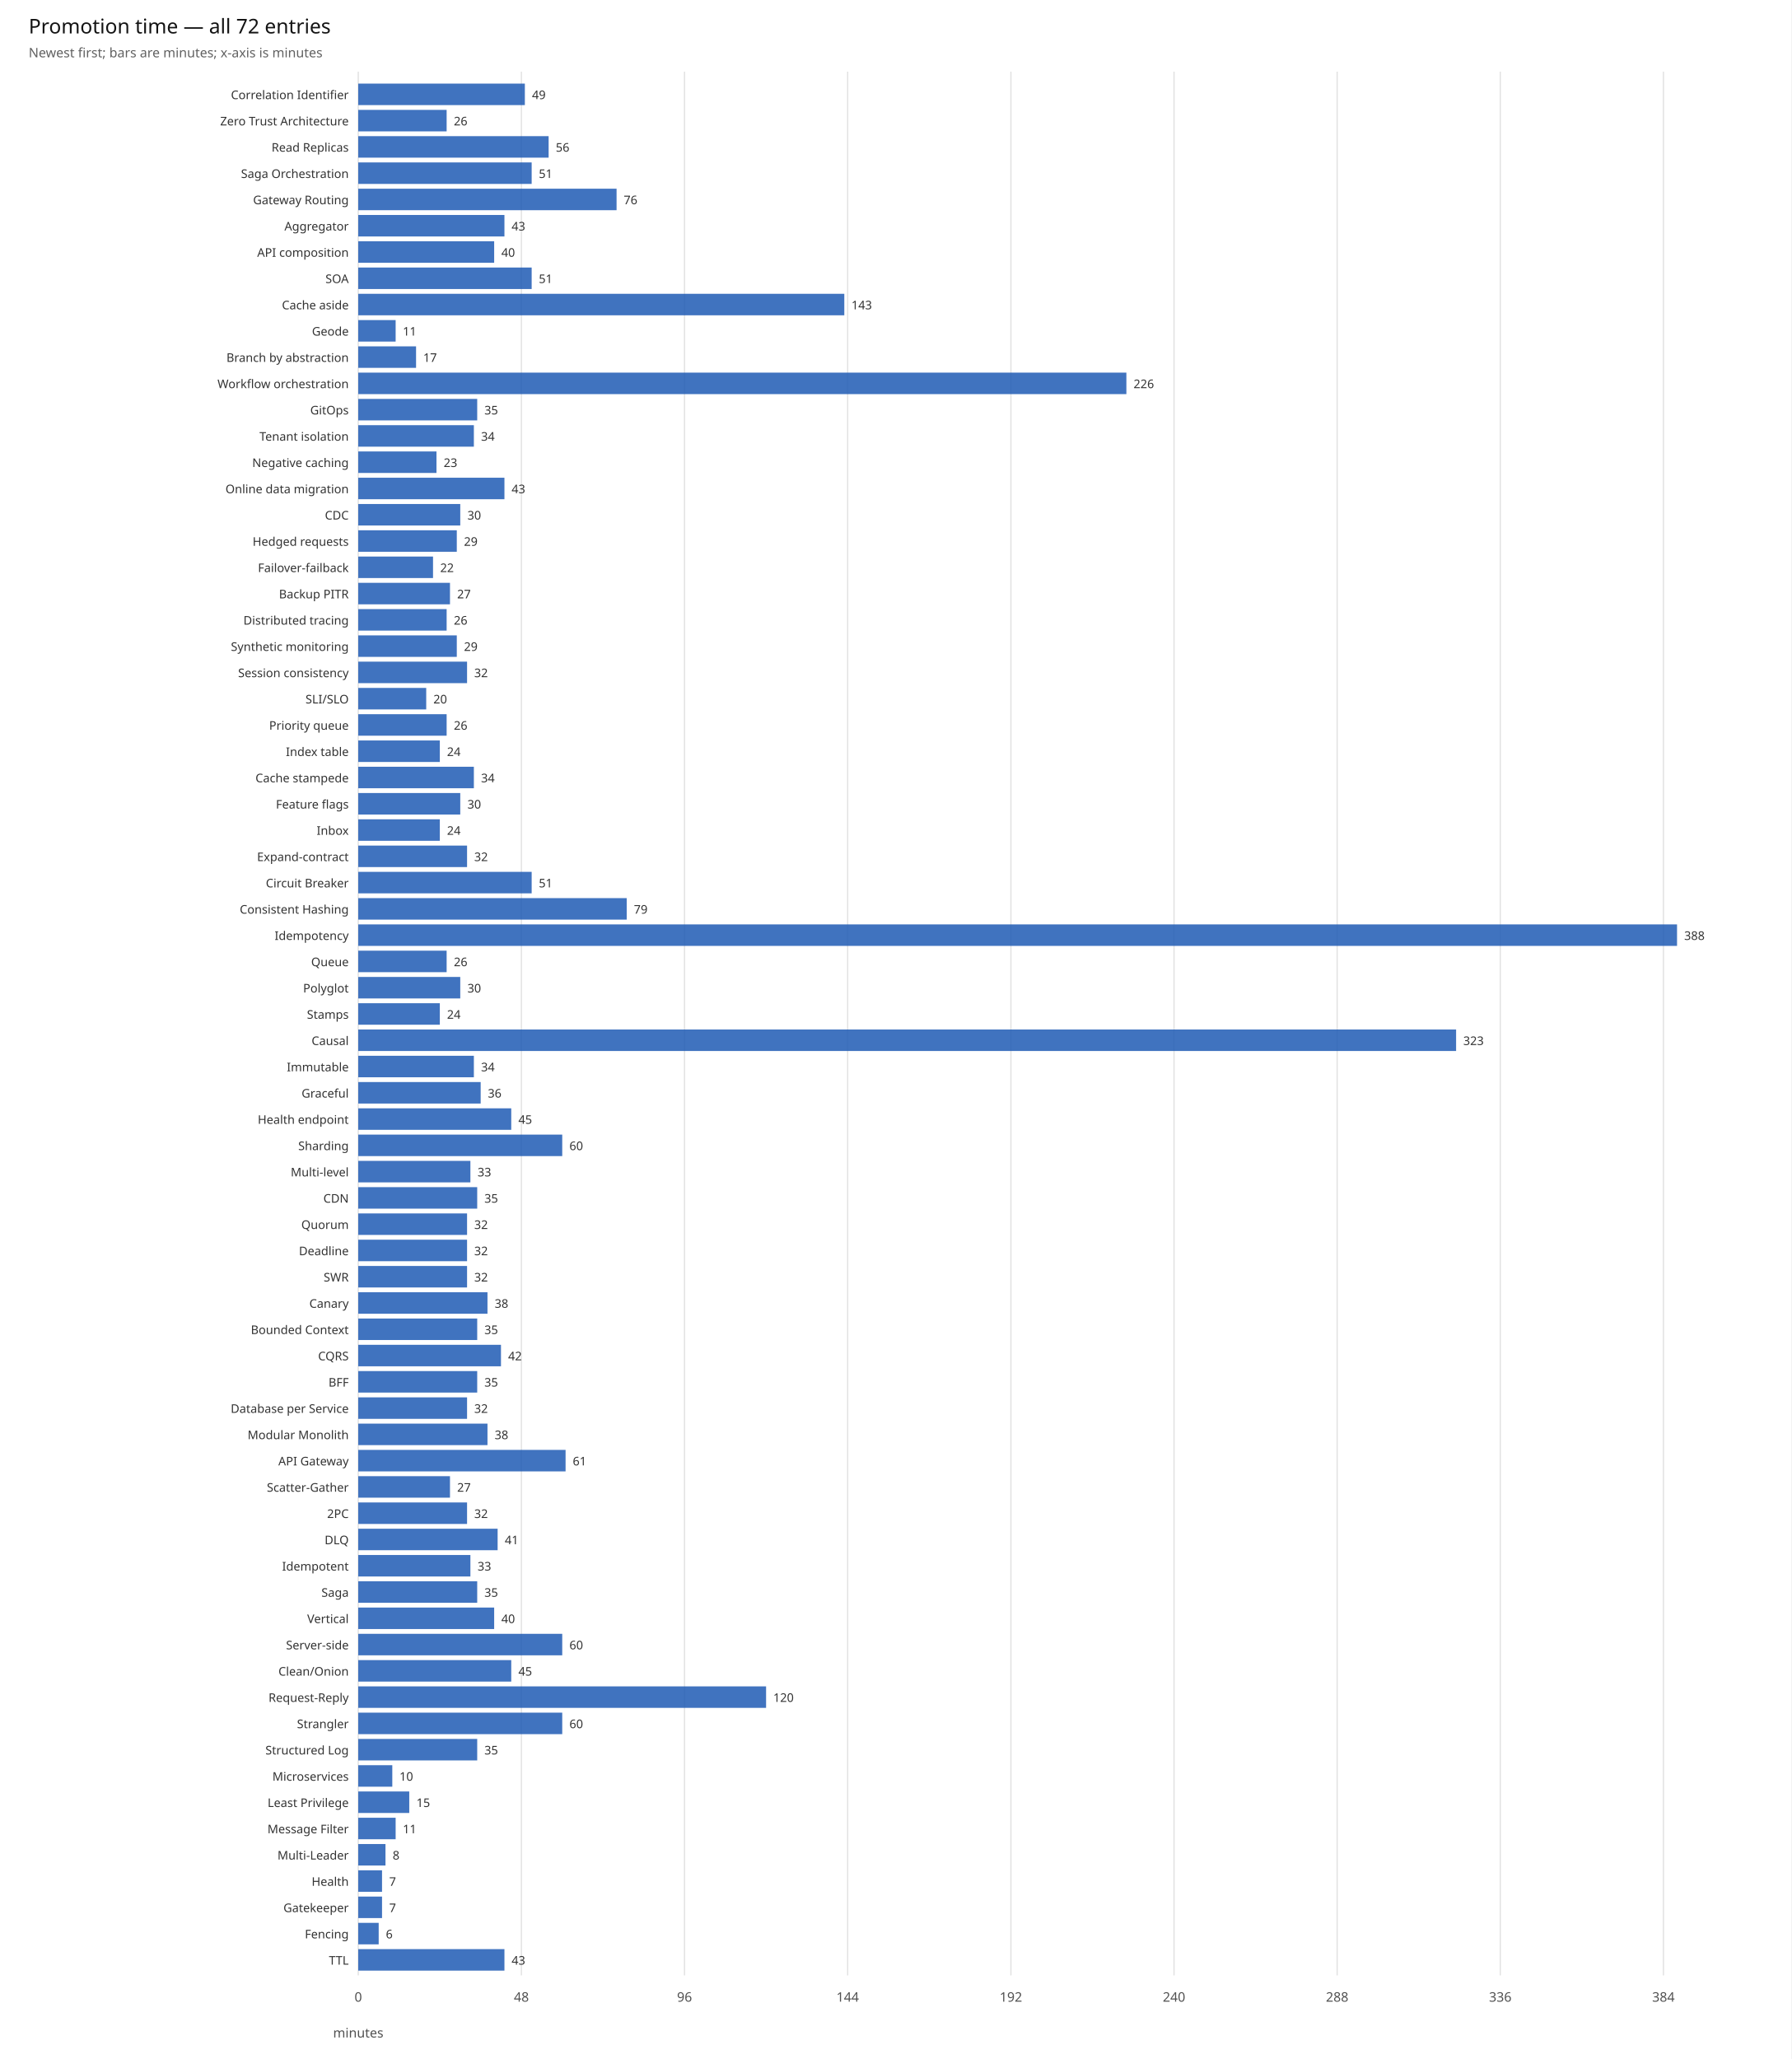
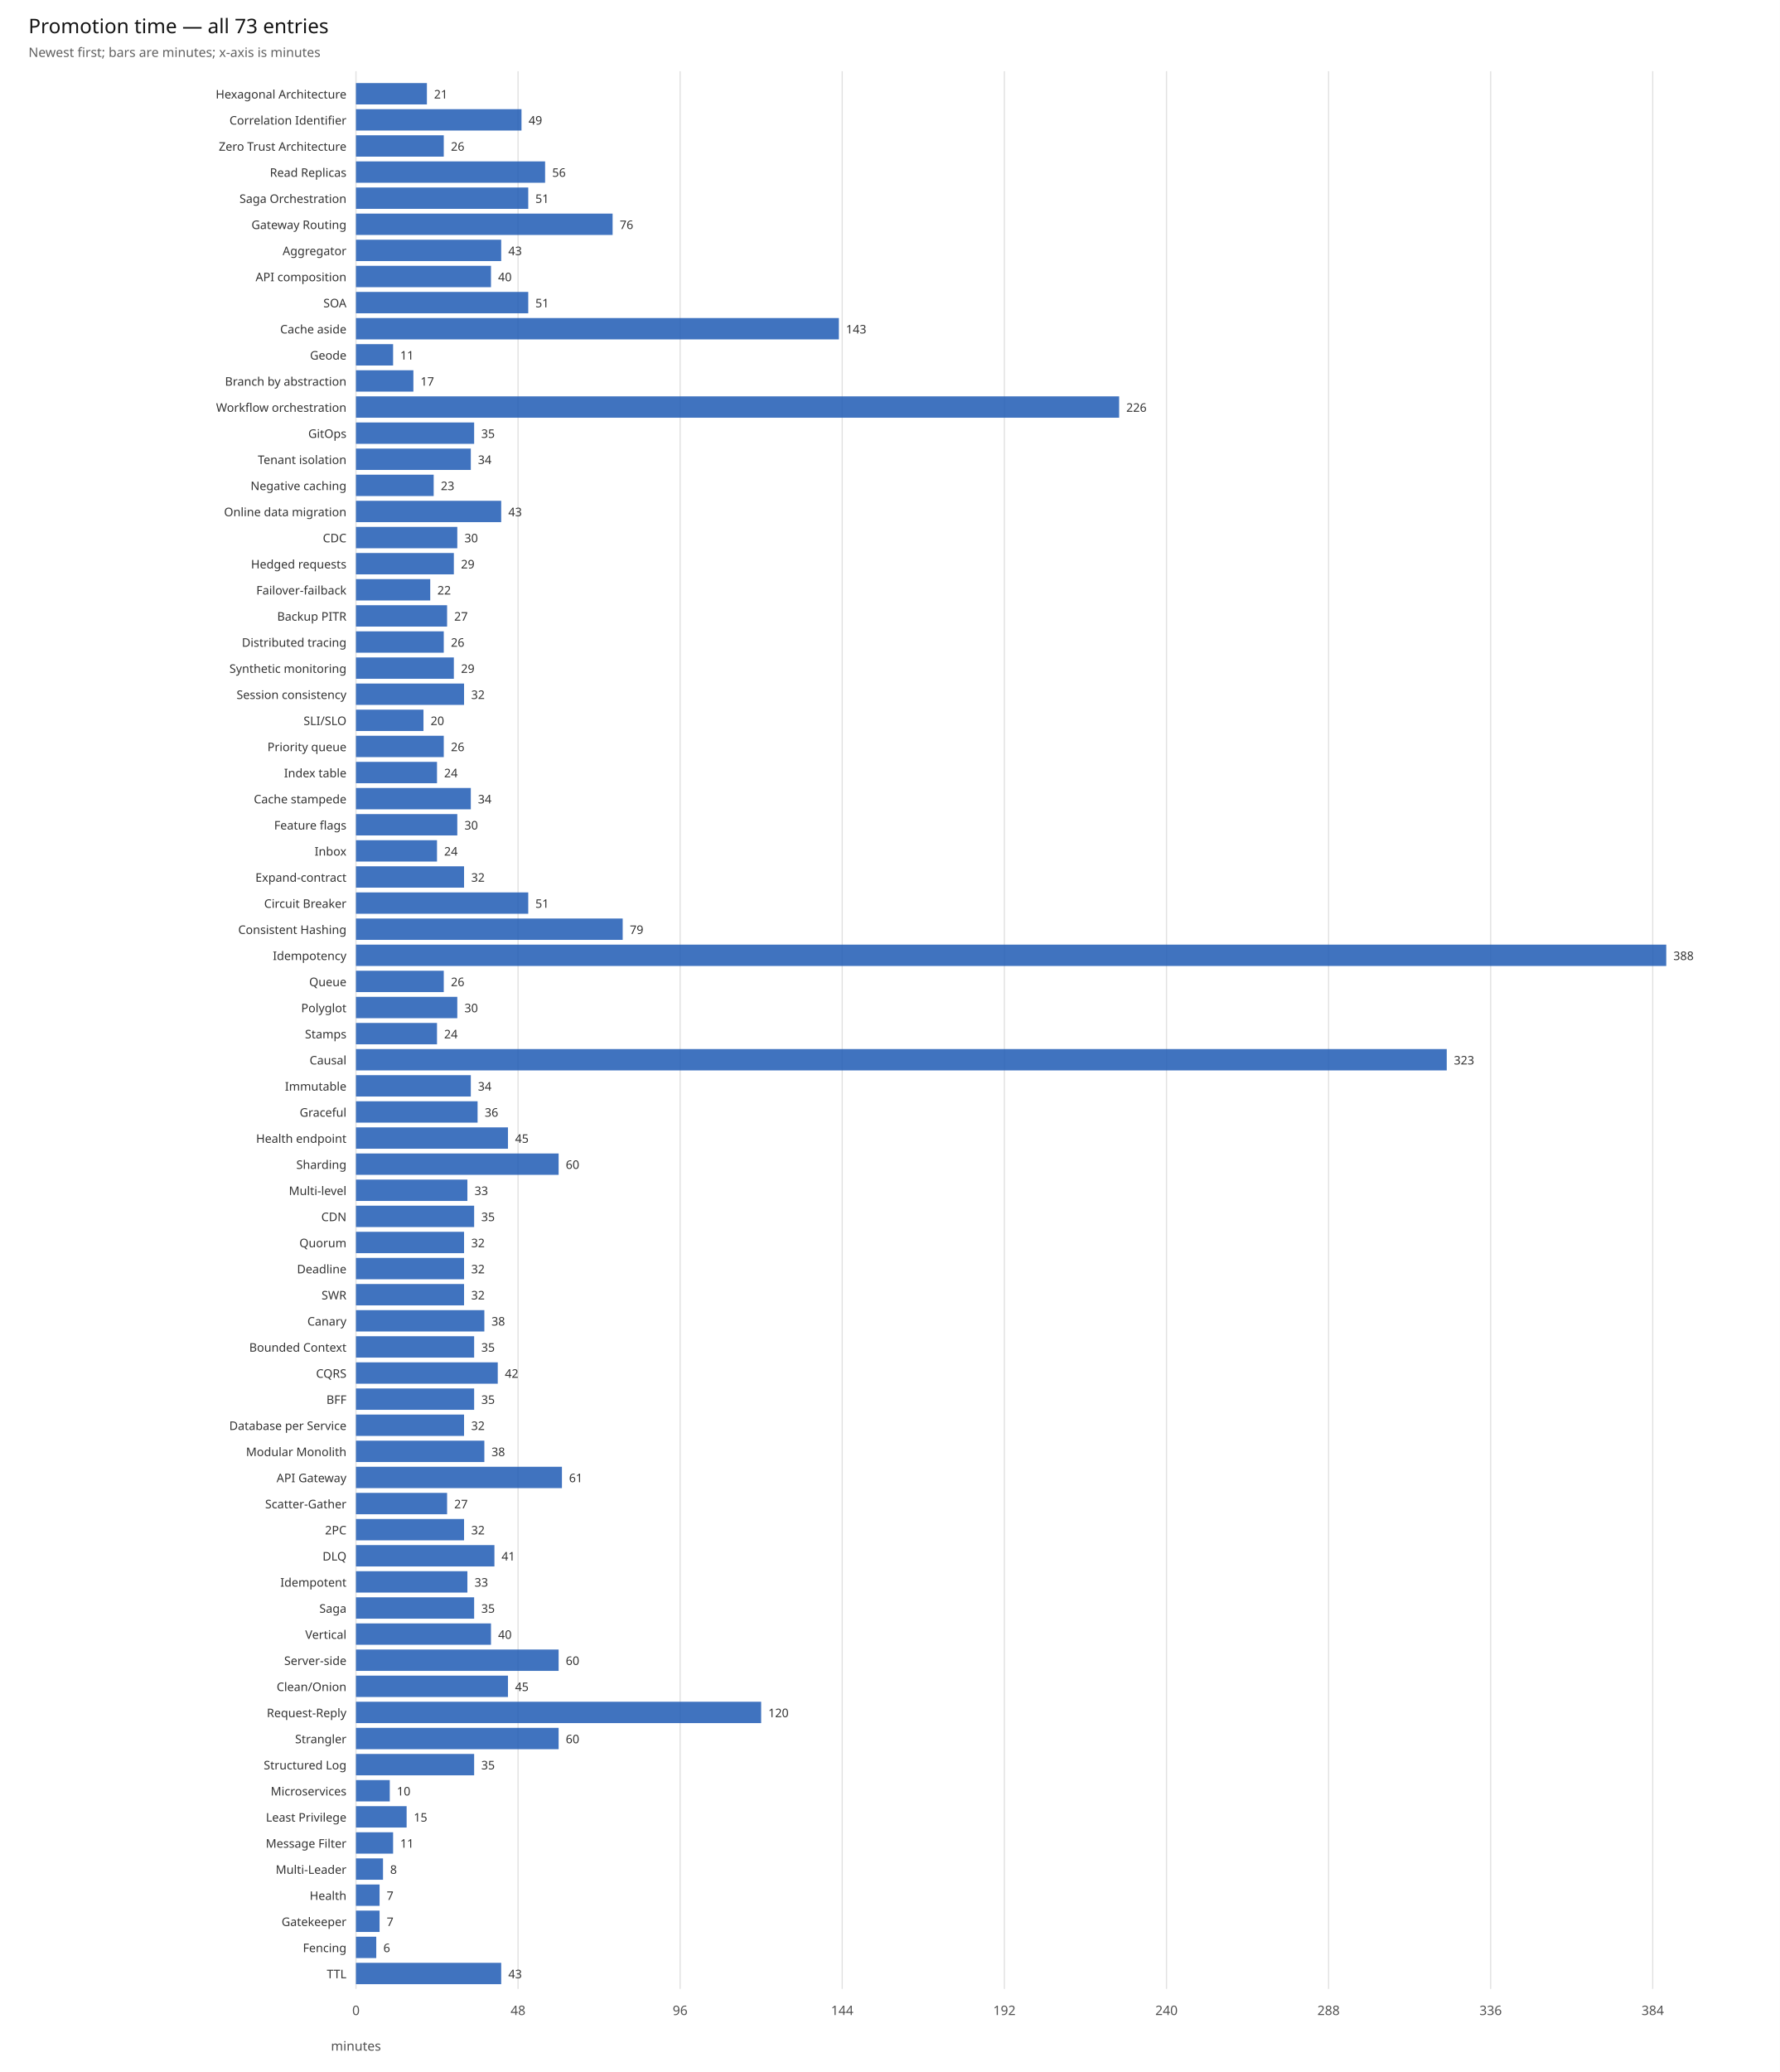
- <svg xmlns="http://www.w3.org/2000/svg" width="1500" height="1724" viewBox="0 0 1500 1724">
+ <svg xmlns="http://www.w3.org/2000/svg" width="1500" height="1746" viewBox="0 0 1500 1746">
  <rect width="100%" height="100%" fill="white" />
-   <text x="24" y="28" font-family="Verdana" font-size="17" fill="#141414">Promotion time — all 72 entries</text>
+   <text x="24" y="28" font-family="Verdana" font-size="17" fill="#141414">Promotion time — all 73 entries</text>
  <text x="24" y="48" font-family="Verdana" font-size="11" fill="#606060">Newest first; bars are minutes; x-axis is minutes</text>
-   <line x1="300.0" y1="60" x2="300.0" y2="1654" stroke="#e1e1e1" />
-   <text x="300.0" y="1676" text-anchor="middle" font-family="Verdana" font-size="11" fill="#505050">0</text>
-   <line x1="436.6" y1="60" x2="436.6" y2="1654" stroke="#e1e1e1" />
-   <text x="436.6" y="1676" text-anchor="middle" font-family="Verdana" font-size="11" fill="#505050">48</text>
-   <line x1="573.2" y1="60" x2="573.2" y2="1654" stroke="#e1e1e1" />
-   <text x="573.2" y="1676" text-anchor="middle" font-family="Verdana" font-size="11" fill="#505050">96</text>
-   <line x1="709.8" y1="60" x2="709.8" y2="1654" stroke="#e1e1e1" />
-   <text x="709.8" y="1676" text-anchor="middle" font-family="Verdana" font-size="11" fill="#505050">144</text>
-   <line x1="846.5" y1="60" x2="846.5" y2="1654" stroke="#e1e1e1" />
-   <text x="846.5" y="1676" text-anchor="middle" font-family="Verdana" font-size="11" fill="#505050">192</text>
-   <line x1="983.1" y1="60" x2="983.1" y2="1654" stroke="#e1e1e1" />
-   <text x="983.1" y="1676" text-anchor="middle" font-family="Verdana" font-size="11" fill="#505050">240</text>
-   <line x1="1119.7" y1="60" x2="1119.7" y2="1654" stroke="#e1e1e1" />
-   <text x="1119.7" y="1676" text-anchor="middle" font-family="Verdana" font-size="11" fill="#505050">288</text>
-   <line x1="1256.3" y1="60" x2="1256.3" y2="1654" stroke="#e1e1e1" />
-   <text x="1256.3" y="1676" text-anchor="middle" font-family="Verdana" font-size="11" fill="#505050">336</text>
-   <line x1="1392.9" y1="60" x2="1392.9" y2="1654" stroke="#e1e1e1" />
-   <text x="1392.9" y="1676" text-anchor="middle" font-family="Verdana" font-size="11" fill="#505050">384</text>
-   <rect x="300" y="70" width="139.5" height="18" fill="#1e5ab4" opacity="0.85" />
-   <text x="292" y="83" text-anchor="end" font-family="Verdana" font-size="10" fill="#323232">Correlation Identifier</text>
-   <text x="445.5" y="83" font-family="Verdana" font-size="10" fill="#323232">49</text>
-   <rect x="300" y="92" width="74.0" height="18" fill="#1e5ab4" opacity="0.85" />
-   <text x="292" y="105" text-anchor="end" font-family="Verdana" font-size="10" fill="#323232">Zero Trust Architecture</text>
-   <text x="380.0" y="105" font-family="Verdana" font-size="10" fill="#323232">26</text>
-   <rect x="300" y="114" width="159.4" height="18" fill="#1e5ab4" opacity="0.85" />
-   <text x="292" y="127" text-anchor="end" font-family="Verdana" font-size="10" fill="#323232">Read Replicas</text>
-   <text x="465.4" y="127" font-family="Verdana" font-size="10" fill="#323232">56</text>
-   <rect x="300" y="136" width="145.2" height="18" fill="#1e5ab4" opacity="0.85" />
-   <text x="292" y="149" text-anchor="end" font-family="Verdana" font-size="10" fill="#323232">Saga Orchestration</text>
-   <text x="451.2" y="149" font-family="Verdana" font-size="10" fill="#323232">51</text>
-   <rect x="300" y="158" width="216.3" height="18" fill="#1e5ab4" opacity="0.85" />
-   <text x="292" y="171" text-anchor="end" font-family="Verdana" font-size="10" fill="#323232">Gateway Routing</text>
-   <text x="522.3" y="171" font-family="Verdana" font-size="10" fill="#323232">76</text>
-   <rect x="300" y="180" width="122.4" height="18" fill="#1e5ab4" opacity="0.85" />
-   <text x="292" y="193" text-anchor="end" font-family="Verdana" font-size="10" fill="#323232">Aggregator</text>
-   <text x="428.4" y="193" font-family="Verdana" font-size="10" fill="#323232">43</text>
-   <rect x="300" y="202" width="113.8" height="18" fill="#1e5ab4" opacity="0.85" />
-   <text x="292" y="215" text-anchor="end" font-family="Verdana" font-size="10" fill="#323232">API composition</text>
-   <text x="419.8" y="215" font-family="Verdana" font-size="10" fill="#323232">40</text>
-   <rect x="300" y="224" width="145.2" height="18" fill="#1e5ab4" opacity="0.85" />
-   <text x="292" y="237" text-anchor="end" font-family="Verdana" font-size="10" fill="#323232">SOA</text>
-   <text x="451.2" y="237" font-family="Verdana" font-size="10" fill="#323232">51</text>
-   <rect x="300" y="246" width="407.0" height="18" fill="#1e5ab4" opacity="0.85" />
-   <text x="292" y="259" text-anchor="end" font-family="Verdana" font-size="10" fill="#323232">Cache aside</text>
-   <text x="713.0" y="259" font-family="Verdana" font-size="10" fill="#323232">143</text>
-   <rect x="300" y="268" width="31.3" height="18" fill="#1e5ab4" opacity="0.85" />
-   <text x="292" y="281" text-anchor="end" font-family="Verdana" font-size="10" fill="#323232">Geode</text>
-   <text x="337.3" y="281" font-family="Verdana" font-size="10" fill="#323232">11</text>
-   <rect x="300" y="290" width="48.4" height="18" fill="#1e5ab4" opacity="0.85" />
-   <text x="292" y="303" text-anchor="end" font-family="Verdana" font-size="10" fill="#323232">Branch by abstraction</text>
-   <text x="354.4" y="303" font-family="Verdana" font-size="10" fill="#323232">17</text>
-   <rect x="300" y="312" width="643.2" height="18" fill="#1e5ab4" opacity="0.85" />
-   <text x="292" y="325" text-anchor="end" font-family="Verdana" font-size="10" fill="#323232">Workflow orchestration</text>
-   <text x="949.2" y="325" font-family="Verdana" font-size="10" fill="#323232">226</text>
-   <rect x="300" y="334" width="99.6" height="18" fill="#1e5ab4" opacity="0.85" />
-   <text x="292" y="347" text-anchor="end" font-family="Verdana" font-size="10" fill="#323232">GitOps</text>
-   <text x="405.6" y="347" font-family="Verdana" font-size="10" fill="#323232">35</text>
-   <rect x="300" y="356" width="96.8" height="18" fill="#1e5ab4" opacity="0.85" />
-   <text x="292" y="369" text-anchor="end" font-family="Verdana" font-size="10" fill="#323232">Tenant isolation</text>
-   <text x="402.8" y="369" font-family="Verdana" font-size="10" fill="#323232">34</text>
-   <rect x="300" y="378" width="65.5" height="18" fill="#1e5ab4" opacity="0.85" />
-   <text x="292" y="391" text-anchor="end" font-family="Verdana" font-size="10" fill="#323232">Negative caching</text>
-   <text x="371.5" y="391" font-family="Verdana" font-size="10" fill="#323232">23</text>
-   <rect x="300" y="400" width="122.4" height="18" fill="#1e5ab4" opacity="0.85" />
-   <text x="292" y="413" text-anchor="end" font-family="Verdana" font-size="10" fill="#323232">Online data migration</text>
-   <text x="428.4" y="413" font-family="Verdana" font-size="10" fill="#323232">43</text>
-   <rect x="300" y="422" width="85.4" height="18" fill="#1e5ab4" opacity="0.85" />
-   <text x="292" y="435" text-anchor="end" font-family="Verdana" font-size="10" fill="#323232">CDC</text>
-   <text x="391.4" y="435" font-family="Verdana" font-size="10" fill="#323232">30</text>
-   <rect x="300" y="444" width="82.5" height="18" fill="#1e5ab4" opacity="0.85" />
-   <text x="292" y="457" text-anchor="end" font-family="Verdana" font-size="10" fill="#323232">Hedged requests</text>
-   <text x="388.5" y="457" font-family="Verdana" font-size="10" fill="#323232">29</text>
-   <rect x="300" y="466" width="62.6" height="18" fill="#1e5ab4" opacity="0.85" />
-   <text x="292" y="479" text-anchor="end" font-family="Verdana" font-size="10" fill="#323232">Failover-failback</text>
-   <text x="368.6" y="479" font-family="Verdana" font-size="10" fill="#323232">22</text>
-   <rect x="300" y="488" width="76.8" height="18" fill="#1e5ab4" opacity="0.85" />
-   <text x="292" y="501" text-anchor="end" font-family="Verdana" font-size="10" fill="#323232">Backup PITR</text>
-   <text x="382.8" y="501" font-family="Verdana" font-size="10" fill="#323232">27</text>
-   <rect x="300" y="510" width="74.0" height="18" fill="#1e5ab4" opacity="0.85" />
-   <text x="292" y="523" text-anchor="end" font-family="Verdana" font-size="10" fill="#323232">Distributed tracing</text>
-   <text x="380.0" y="523" font-family="Verdana" font-size="10" fill="#323232">26</text>
-   <rect x="300" y="532" width="82.5" height="18" fill="#1e5ab4" opacity="0.85" />
-   <text x="292" y="545" text-anchor="end" font-family="Verdana" font-size="10" fill="#323232">Synthetic monitoring</text>
-   <text x="388.5" y="545" font-family="Verdana" font-size="10" fill="#323232">29</text>
-   <rect x="300" y="554" width="91.1" height="18" fill="#1e5ab4" opacity="0.85" />
-   <text x="292" y="567" text-anchor="end" font-family="Verdana" font-size="10" fill="#323232">Session consistency</text>
-   <text x="397.1" y="567" font-family="Verdana" font-size="10" fill="#323232">32</text>
-   <rect x="300" y="576" width="56.9" height="18" fill="#1e5ab4" opacity="0.85" />
-   <text x="292" y="589" text-anchor="end" font-family="Verdana" font-size="10" fill="#323232">SLI/SLO</text>
-   <text x="362.9" y="589" font-family="Verdana" font-size="10" fill="#323232">20</text>
-   <rect x="300" y="598" width="74.0" height="18" fill="#1e5ab4" opacity="0.85" />
-   <text x="292" y="611" text-anchor="end" font-family="Verdana" font-size="10" fill="#323232">Priority queue</text>
-   <text x="380.0" y="611" font-family="Verdana" font-size="10" fill="#323232">26</text>
-   <rect x="300" y="620" width="68.3" height="18" fill="#1e5ab4" opacity="0.85" />
-   <text x="292" y="633" text-anchor="end" font-family="Verdana" font-size="10" fill="#323232">Index table</text>
-   <text x="374.3" y="633" font-family="Verdana" font-size="10" fill="#323232">24</text>
-   <rect x="300" y="642" width="96.8" height="18" fill="#1e5ab4" opacity="0.85" />
-   <text x="292" y="655" text-anchor="end" font-family="Verdana" font-size="10" fill="#323232">Cache stampede</text>
-   <text x="402.8" y="655" font-family="Verdana" font-size="10" fill="#323232">34</text>
-   <rect x="300" y="664" width="85.4" height="18" fill="#1e5ab4" opacity="0.85" />
-   <text x="292" y="677" text-anchor="end" font-family="Verdana" font-size="10" fill="#323232">Feature flags</text>
-   <text x="391.4" y="677" font-family="Verdana" font-size="10" fill="#323232">30</text>
-   <rect x="300" y="686" width="68.3" height="18" fill="#1e5ab4" opacity="0.85" />
-   <text x="292" y="699" text-anchor="end" font-family="Verdana" font-size="10" fill="#323232">Inbox</text>
-   <text x="374.3" y="699" font-family="Verdana" font-size="10" fill="#323232">24</text>
-   <rect x="300" y="708" width="91.1" height="18" fill="#1e5ab4" opacity="0.85" />
-   <text x="292" y="721" text-anchor="end" font-family="Verdana" font-size="10" fill="#323232">Expand-contract</text>
-   <text x="397.1" y="721" font-family="Verdana" font-size="10" fill="#323232">32</text>
-   <rect x="300" y="730" width="145.2" height="18" fill="#1e5ab4" opacity="0.85" />
-   <text x="292" y="743" text-anchor="end" font-family="Verdana" font-size="10" fill="#323232">Circuit Breaker</text>
-   <text x="451.2" y="743" font-family="Verdana" font-size="10" fill="#323232">51</text>
-   <rect x="300" y="752" width="224.8" height="18" fill="#1e5ab4" opacity="0.85" />
-   <text x="292" y="765" text-anchor="end" font-family="Verdana" font-size="10" fill="#323232">Consistent Hashing</text>
-   <text x="530.8" y="765" font-family="Verdana" font-size="10" fill="#323232">79</text>
-   <rect x="300" y="774" width="1104.3" height="18" fill="#1e5ab4" opacity="0.85" />
-   <text x="292" y="787" text-anchor="end" font-family="Verdana" font-size="10" fill="#323232">Idempotency</text>
-   <text x="1410.3" y="787" font-family="Verdana" font-size="10" fill="#323232">388</text>
-   <rect x="300" y="796" width="74.0" height="18" fill="#1e5ab4" opacity="0.85" />
-   <text x="292" y="809" text-anchor="end" font-family="Verdana" font-size="10" fill="#323232">Queue</text>
-   <text x="380.0" y="809" font-family="Verdana" font-size="10" fill="#323232">26</text>
-   <rect x="300" y="818" width="85.4" height="18" fill="#1e5ab4" opacity="0.85" />
-   <text x="292" y="831" text-anchor="end" font-family="Verdana" font-size="10" fill="#323232">Polyglot</text>
-   <text x="391.4" y="831" font-family="Verdana" font-size="10" fill="#323232">30</text>
-   <rect x="300" y="840" width="68.3" height="18" fill="#1e5ab4" opacity="0.85" />
-   <text x="292" y="853" text-anchor="end" font-family="Verdana" font-size="10" fill="#323232">Stamps</text>
-   <text x="374.3" y="853" font-family="Verdana" font-size="10" fill="#323232">24</text>
-   <rect x="300" y="862" width="919.3" height="18" fill="#1e5ab4" opacity="0.85" />
-   <text x="292" y="875" text-anchor="end" font-family="Verdana" font-size="10" fill="#323232">Causal</text>
-   <text x="1225.3" y="875" font-family="Verdana" font-size="10" fill="#323232">323</text>
-   <rect x="300" y="884" width="96.8" height="18" fill="#1e5ab4" opacity="0.85" />
-   <text x="292" y="897" text-anchor="end" font-family="Verdana" font-size="10" fill="#323232">Immutable</text>
-   <text x="402.8" y="897" font-family="Verdana" font-size="10" fill="#323232">34</text>
-   <rect x="300" y="906" width="102.5" height="18" fill="#1e5ab4" opacity="0.85" />
-   <text x="292" y="919" text-anchor="end" font-family="Verdana" font-size="10" fill="#323232">Graceful</text>
-   <text x="408.5" y="919" font-family="Verdana" font-size="10" fill="#323232">36</text>
-   <rect x="300" y="928" width="128.1" height="18" fill="#1e5ab4" opacity="0.85" />
-   <text x="292" y="941" text-anchor="end" font-family="Verdana" font-size="10" fill="#323232">Health endpoint</text>
-   <text x="434.1" y="941" font-family="Verdana" font-size="10" fill="#323232">45</text>
-   <rect x="300" y="950" width="170.8" height="18" fill="#1e5ab4" opacity="0.85" />
-   <text x="292" y="963" text-anchor="end" font-family="Verdana" font-size="10" fill="#323232">Sharding</text>
-   <text x="476.8" y="963" font-family="Verdana" font-size="10" fill="#323232">60</text>
-   <rect x="300" y="972" width="93.9" height="18" fill="#1e5ab4" opacity="0.85" />
-   <text x="292" y="985" text-anchor="end" font-family="Verdana" font-size="10" fill="#323232">Multi-level</text>
-   <text x="399.9" y="985" font-family="Verdana" font-size="10" fill="#323232">33</text>
-   <rect x="300" y="994" width="99.6" height="18" fill="#1e5ab4" opacity="0.85" />
-   <text x="292" y="1007" text-anchor="end" font-family="Verdana" font-size="10" fill="#323232">CDN</text>
-   <text x="405.6" y="1007" font-family="Verdana" font-size="10" fill="#323232">35</text>
-   <rect x="300" y="1016" width="91.1" height="18" fill="#1e5ab4" opacity="0.85" />
-   <text x="292" y="1029" text-anchor="end" font-family="Verdana" font-size="10" fill="#323232">Quorum</text>
-   <text x="397.1" y="1029" font-family="Verdana" font-size="10" fill="#323232">32</text>
+   <line x1="300.0" y1="60" x2="300.0" y2="1676" stroke="#e1e1e1" />
+   <text x="300.0" y="1698" text-anchor="middle" font-family="Verdana" font-size="11" fill="#505050">0</text>
+   <line x1="436.6" y1="60" x2="436.6" y2="1676" stroke="#e1e1e1" />
+   <text x="436.6" y="1698" text-anchor="middle" font-family="Verdana" font-size="11" fill="#505050">48</text>
+   <line x1="573.2" y1="60" x2="573.2" y2="1676" stroke="#e1e1e1" />
+   <text x="573.2" y="1698" text-anchor="middle" font-family="Verdana" font-size="11" fill="#505050">96</text>
+   <line x1="709.8" y1="60" x2="709.8" y2="1676" stroke="#e1e1e1" />
+   <text x="709.8" y="1698" text-anchor="middle" font-family="Verdana" font-size="11" fill="#505050">144</text>
+   <line x1="846.5" y1="60" x2="846.5" y2="1676" stroke="#e1e1e1" />
+   <text x="846.5" y="1698" text-anchor="middle" font-family="Verdana" font-size="11" fill="#505050">192</text>
+   <line x1="983.1" y1="60" x2="983.1" y2="1676" stroke="#e1e1e1" />
+   <text x="983.1" y="1698" text-anchor="middle" font-family="Verdana" font-size="11" fill="#505050">240</text>
+   <line x1="1119.7" y1="60" x2="1119.7" y2="1676" stroke="#e1e1e1" />
+   <text x="1119.7" y="1698" text-anchor="middle" font-family="Verdana" font-size="11" fill="#505050">288</text>
+   <line x1="1256.3" y1="60" x2="1256.3" y2="1676" stroke="#e1e1e1" />
+   <text x="1256.3" y="1698" text-anchor="middle" font-family="Verdana" font-size="11" fill="#505050">336</text>
+   <line x1="1392.9" y1="60" x2="1392.9" y2="1676" stroke="#e1e1e1" />
+   <text x="1392.9" y="1698" text-anchor="middle" font-family="Verdana" font-size="11" fill="#505050">384</text>
+   <rect x="300" y="70" width="59.8" height="18" fill="#1e5ab4" opacity="0.85" />
+   <text x="292" y="83" text-anchor="end" font-family="Verdana" font-size="10" fill="#323232">Hexagonal Architecture</text>
+   <text x="365.8" y="83" font-family="Verdana" font-size="10" fill="#323232">21</text>
+   <rect x="300" y="92" width="139.5" height="18" fill="#1e5ab4" opacity="0.85" />
+   <text x="292" y="105" text-anchor="end" font-family="Verdana" font-size="10" fill="#323232">Correlation Identifier</text>
+   <text x="445.5" y="105" font-family="Verdana" font-size="10" fill="#323232">49</text>
+   <rect x="300" y="114" width="74.0" height="18" fill="#1e5ab4" opacity="0.85" />
+   <text x="292" y="127" text-anchor="end" font-family="Verdana" font-size="10" fill="#323232">Zero Trust Architecture</text>
+   <text x="380.0" y="127" font-family="Verdana" font-size="10" fill="#323232">26</text>
+   <rect x="300" y="136" width="159.4" height="18" fill="#1e5ab4" opacity="0.85" />
+   <text x="292" y="149" text-anchor="end" font-family="Verdana" font-size="10" fill="#323232">Read Replicas</text>
+   <text x="465.4" y="149" font-family="Verdana" font-size="10" fill="#323232">56</text>
+   <rect x="300" y="158" width="145.2" height="18" fill="#1e5ab4" opacity="0.85" />
+   <text x="292" y="171" text-anchor="end" font-family="Verdana" font-size="10" fill="#323232">Saga Orchestration</text>
+   <text x="451.2" y="171" font-family="Verdana" font-size="10" fill="#323232">51</text>
+   <rect x="300" y="180" width="216.3" height="18" fill="#1e5ab4" opacity="0.85" />
+   <text x="292" y="193" text-anchor="end" font-family="Verdana" font-size="10" fill="#323232">Gateway Routing</text>
+   <text x="522.3" y="193" font-family="Verdana" font-size="10" fill="#323232">76</text>
+   <rect x="300" y="202" width="122.4" height="18" fill="#1e5ab4" opacity="0.85" />
+   <text x="292" y="215" text-anchor="end" font-family="Verdana" font-size="10" fill="#323232">Aggregator</text>
+   <text x="428.4" y="215" font-family="Verdana" font-size="10" fill="#323232">43</text>
+   <rect x="300" y="224" width="113.8" height="18" fill="#1e5ab4" opacity="0.85" />
+   <text x="292" y="237" text-anchor="end" font-family="Verdana" font-size="10" fill="#323232">API composition</text>
+   <text x="419.8" y="237" font-family="Verdana" font-size="10" fill="#323232">40</text>
+   <rect x="300" y="246" width="145.2" height="18" fill="#1e5ab4" opacity="0.85" />
+   <text x="292" y="259" text-anchor="end" font-family="Verdana" font-size="10" fill="#323232">SOA</text>
+   <text x="451.2" y="259" font-family="Verdana" font-size="10" fill="#323232">51</text>
+   <rect x="300" y="268" width="407.0" height="18" fill="#1e5ab4" opacity="0.85" />
+   <text x="292" y="281" text-anchor="end" font-family="Verdana" font-size="10" fill="#323232">Cache aside</text>
+   <text x="713.0" y="281" font-family="Verdana" font-size="10" fill="#323232">143</text>
+   <rect x="300" y="290" width="31.3" height="18" fill="#1e5ab4" opacity="0.85" />
+   <text x="292" y="303" text-anchor="end" font-family="Verdana" font-size="10" fill="#323232">Geode</text>
+   <text x="337.3" y="303" font-family="Verdana" font-size="10" fill="#323232">11</text>
+   <rect x="300" y="312" width="48.4" height="18" fill="#1e5ab4" opacity="0.85" />
+   <text x="292" y="325" text-anchor="end" font-family="Verdana" font-size="10" fill="#323232">Branch by abstraction</text>
+   <text x="354.4" y="325" font-family="Verdana" font-size="10" fill="#323232">17</text>
+   <rect x="300" y="334" width="643.2" height="18" fill="#1e5ab4" opacity="0.85" />
+   <text x="292" y="347" text-anchor="end" font-family="Verdana" font-size="10" fill="#323232">Workflow orchestration</text>
+   <text x="949.2" y="347" font-family="Verdana" font-size="10" fill="#323232">226</text>
+   <rect x="300" y="356" width="99.6" height="18" fill="#1e5ab4" opacity="0.85" />
+   <text x="292" y="369" text-anchor="end" font-family="Verdana" font-size="10" fill="#323232">GitOps</text>
+   <text x="405.6" y="369" font-family="Verdana" font-size="10" fill="#323232">35</text>
+   <rect x="300" y="378" width="96.8" height="18" fill="#1e5ab4" opacity="0.85" />
+   <text x="292" y="391" text-anchor="end" font-family="Verdana" font-size="10" fill="#323232">Tenant isolation</text>
+   <text x="402.8" y="391" font-family="Verdana" font-size="10" fill="#323232">34</text>
+   <rect x="300" y="400" width="65.5" height="18" fill="#1e5ab4" opacity="0.85" />
+   <text x="292" y="413" text-anchor="end" font-family="Verdana" font-size="10" fill="#323232">Negative caching</text>
+   <text x="371.5" y="413" font-family="Verdana" font-size="10" fill="#323232">23</text>
+   <rect x="300" y="422" width="122.4" height="18" fill="#1e5ab4" opacity="0.85" />
+   <text x="292" y="435" text-anchor="end" font-family="Verdana" font-size="10" fill="#323232">Online data migration</text>
+   <text x="428.4" y="435" font-family="Verdana" font-size="10" fill="#323232">43</text>
+   <rect x="300" y="444" width="85.4" height="18" fill="#1e5ab4" opacity="0.85" />
+   <text x="292" y="457" text-anchor="end" font-family="Verdana" font-size="10" fill="#323232">CDC</text>
+   <text x="391.4" y="457" font-family="Verdana" font-size="10" fill="#323232">30</text>
+   <rect x="300" y="466" width="82.5" height="18" fill="#1e5ab4" opacity="0.85" />
+   <text x="292" y="479" text-anchor="end" font-family="Verdana" font-size="10" fill="#323232">Hedged requests</text>
+   <text x="388.5" y="479" font-family="Verdana" font-size="10" fill="#323232">29</text>
+   <rect x="300" y="488" width="62.6" height="18" fill="#1e5ab4" opacity="0.85" />
+   <text x="292" y="501" text-anchor="end" font-family="Verdana" font-size="10" fill="#323232">Failover-failback</text>
+   <text x="368.6" y="501" font-family="Verdana" font-size="10" fill="#323232">22</text>
+   <rect x="300" y="510" width="76.8" height="18" fill="#1e5ab4" opacity="0.85" />
+   <text x="292" y="523" text-anchor="end" font-family="Verdana" font-size="10" fill="#323232">Backup PITR</text>
+   <text x="382.8" y="523" font-family="Verdana" font-size="10" fill="#323232">27</text>
+   <rect x="300" y="532" width="74.0" height="18" fill="#1e5ab4" opacity="0.85" />
+   <text x="292" y="545" text-anchor="end" font-family="Verdana" font-size="10" fill="#323232">Distributed tracing</text>
+   <text x="380.0" y="545" font-family="Verdana" font-size="10" fill="#323232">26</text>
+   <rect x="300" y="554" width="82.5" height="18" fill="#1e5ab4" opacity="0.85" />
+   <text x="292" y="567" text-anchor="end" font-family="Verdana" font-size="10" fill="#323232">Synthetic monitoring</text>
+   <text x="388.5" y="567" font-family="Verdana" font-size="10" fill="#323232">29</text>
+   <rect x="300" y="576" width="91.1" height="18" fill="#1e5ab4" opacity="0.85" />
+   <text x="292" y="589" text-anchor="end" font-family="Verdana" font-size="10" fill="#323232">Session consistency</text>
+   <text x="397.1" y="589" font-family="Verdana" font-size="10" fill="#323232">32</text>
+   <rect x="300" y="598" width="56.9" height="18" fill="#1e5ab4" opacity="0.85" />
+   <text x="292" y="611" text-anchor="end" font-family="Verdana" font-size="10" fill="#323232">SLI/SLO</text>
+   <text x="362.9" y="611" font-family="Verdana" font-size="10" fill="#323232">20</text>
+   <rect x="300" y="620" width="74.0" height="18" fill="#1e5ab4" opacity="0.85" />
+   <text x="292" y="633" text-anchor="end" font-family="Verdana" font-size="10" fill="#323232">Priority queue</text>
+   <text x="380.0" y="633" font-family="Verdana" font-size="10" fill="#323232">26</text>
+   <rect x="300" y="642" width="68.3" height="18" fill="#1e5ab4" opacity="0.85" />
+   <text x="292" y="655" text-anchor="end" font-family="Verdana" font-size="10" fill="#323232">Index table</text>
+   <text x="374.3" y="655" font-family="Verdana" font-size="10" fill="#323232">24</text>
+   <rect x="300" y="664" width="96.8" height="18" fill="#1e5ab4" opacity="0.85" />
+   <text x="292" y="677" text-anchor="end" font-family="Verdana" font-size="10" fill="#323232">Cache stampede</text>
+   <text x="402.8" y="677" font-family="Verdana" font-size="10" fill="#323232">34</text>
+   <rect x="300" y="686" width="85.4" height="18" fill="#1e5ab4" opacity="0.85" />
+   <text x="292" y="699" text-anchor="end" font-family="Verdana" font-size="10" fill="#323232">Feature flags</text>
+   <text x="391.4" y="699" font-family="Verdana" font-size="10" fill="#323232">30</text>
+   <rect x="300" y="708" width="68.3" height="18" fill="#1e5ab4" opacity="0.85" />
+   <text x="292" y="721" text-anchor="end" font-family="Verdana" font-size="10" fill="#323232">Inbox</text>
+   <text x="374.3" y="721" font-family="Verdana" font-size="10" fill="#323232">24</text>
+   <rect x="300" y="730" width="91.1" height="18" fill="#1e5ab4" opacity="0.85" />
+   <text x="292" y="743" text-anchor="end" font-family="Verdana" font-size="10" fill="#323232">Expand-contract</text>
+   <text x="397.1" y="743" font-family="Verdana" font-size="10" fill="#323232">32</text>
+   <rect x="300" y="752" width="145.2" height="18" fill="#1e5ab4" opacity="0.85" />
+   <text x="292" y="765" text-anchor="end" font-family="Verdana" font-size="10" fill="#323232">Circuit Breaker</text>
+   <text x="451.2" y="765" font-family="Verdana" font-size="10" fill="#323232">51</text>
+   <rect x="300" y="774" width="224.8" height="18" fill="#1e5ab4" opacity="0.85" />
+   <text x="292" y="787" text-anchor="end" font-family="Verdana" font-size="10" fill="#323232">Consistent Hashing</text>
+   <text x="530.8" y="787" font-family="Verdana" font-size="10" fill="#323232">79</text>
+   <rect x="300" y="796" width="1104.3" height="18" fill="#1e5ab4" opacity="0.85" />
+   <text x="292" y="809" text-anchor="end" font-family="Verdana" font-size="10" fill="#323232">Idempotency</text>
+   <text x="1410.3" y="809" font-family="Verdana" font-size="10" fill="#323232">388</text>
+   <rect x="300" y="818" width="74.0" height="18" fill="#1e5ab4" opacity="0.85" />
+   <text x="292" y="831" text-anchor="end" font-family="Verdana" font-size="10" fill="#323232">Queue</text>
+   <text x="380.0" y="831" font-family="Verdana" font-size="10" fill="#323232">26</text>
+   <rect x="300" y="840" width="85.4" height="18" fill="#1e5ab4" opacity="0.85" />
+   <text x="292" y="853" text-anchor="end" font-family="Verdana" font-size="10" fill="#323232">Polyglot</text>
+   <text x="391.4" y="853" font-family="Verdana" font-size="10" fill="#323232">30</text>
+   <rect x="300" y="862" width="68.3" height="18" fill="#1e5ab4" opacity="0.85" />
+   <text x="292" y="875" text-anchor="end" font-family="Verdana" font-size="10" fill="#323232">Stamps</text>
+   <text x="374.3" y="875" font-family="Verdana" font-size="10" fill="#323232">24</text>
+   <rect x="300" y="884" width="919.3" height="18" fill="#1e5ab4" opacity="0.85" />
+   <text x="292" y="897" text-anchor="end" font-family="Verdana" font-size="10" fill="#323232">Causal</text>
+   <text x="1225.3" y="897" font-family="Verdana" font-size="10" fill="#323232">323</text>
+   <rect x="300" y="906" width="96.8" height="18" fill="#1e5ab4" opacity="0.85" />
+   <text x="292" y="919" text-anchor="end" font-family="Verdana" font-size="10" fill="#323232">Immutable</text>
+   <text x="402.8" y="919" font-family="Verdana" font-size="10" fill="#323232">34</text>
+   <rect x="300" y="928" width="102.5" height="18" fill="#1e5ab4" opacity="0.85" />
+   <text x="292" y="941" text-anchor="end" font-family="Verdana" font-size="10" fill="#323232">Graceful</text>
+   <text x="408.5" y="941" font-family="Verdana" font-size="10" fill="#323232">36</text>
+   <rect x="300" y="950" width="128.1" height="18" fill="#1e5ab4" opacity="0.85" />
+   <text x="292" y="963" text-anchor="end" font-family="Verdana" font-size="10" fill="#323232">Health endpoint</text>
+   <text x="434.1" y="963" font-family="Verdana" font-size="10" fill="#323232">45</text>
+   <rect x="300" y="972" width="170.8" height="18" fill="#1e5ab4" opacity="0.85" />
+   <text x="292" y="985" text-anchor="end" font-family="Verdana" font-size="10" fill="#323232">Sharding</text>
+   <text x="476.8" y="985" font-family="Verdana" font-size="10" fill="#323232">60</text>
+   <rect x="300" y="994" width="93.9" height="18" fill="#1e5ab4" opacity="0.85" />
+   <text x="292" y="1007" text-anchor="end" font-family="Verdana" font-size="10" fill="#323232">Multi-level</text>
+   <text x="399.9" y="1007" font-family="Verdana" font-size="10" fill="#323232">33</text>
+   <rect x="300" y="1016" width="99.6" height="18" fill="#1e5ab4" opacity="0.85" />
+   <text x="292" y="1029" text-anchor="end" font-family="Verdana" font-size="10" fill="#323232">CDN</text>
+   <text x="405.6" y="1029" font-family="Verdana" font-size="10" fill="#323232">35</text>
  <rect x="300" y="1038" width="91.1" height="18" fill="#1e5ab4" opacity="0.85" />
-   <text x="292" y="1051" text-anchor="end" font-family="Verdana" font-size="10" fill="#323232">Deadline</text>
+   <text x="292" y="1051" text-anchor="end" font-family="Verdana" font-size="10" fill="#323232">Quorum</text>
  <text x="397.1" y="1051" font-family="Verdana" font-size="10" fill="#323232">32</text>
  <rect x="300" y="1060" width="91.1" height="18" fill="#1e5ab4" opacity="0.85" />
-   <text x="292" y="1073" text-anchor="end" font-family="Verdana" font-size="10" fill="#323232">SWR</text>
+   <text x="292" y="1073" text-anchor="end" font-family="Verdana" font-size="10" fill="#323232">Deadline</text>
  <text x="397.1" y="1073" font-family="Verdana" font-size="10" fill="#323232">32</text>
-   <rect x="300" y="1082" width="108.2" height="18" fill="#1e5ab4" opacity="0.85" />
-   <text x="292" y="1095" text-anchor="end" font-family="Verdana" font-size="10" fill="#323232">Canary</text>
-   <text x="414.2" y="1095" font-family="Verdana" font-size="10" fill="#323232">38</text>
-   <rect x="300" y="1104" width="99.6" height="18" fill="#1e5ab4" opacity="0.85" />
-   <text x="292" y="1117" text-anchor="end" font-family="Verdana" font-size="10" fill="#323232">Bounded Context</text>
-   <text x="405.6" y="1117" font-family="Verdana" font-size="10" fill="#323232">35</text>
-   <rect x="300" y="1126" width="119.5" height="18" fill="#1e5ab4" opacity="0.85" />
-   <text x="292" y="1139" text-anchor="end" font-family="Verdana" font-size="10" fill="#323232">CQRS</text>
-   <text x="425.5" y="1139" font-family="Verdana" font-size="10" fill="#323232">42</text>
-   <rect x="300" y="1148" width="99.6" height="18" fill="#1e5ab4" opacity="0.85" />
-   <text x="292" y="1161" text-anchor="end" font-family="Verdana" font-size="10" fill="#323232">BFF</text>
-   <text x="405.6" y="1161" font-family="Verdana" font-size="10" fill="#323232">35</text>
-   <rect x="300" y="1170" width="91.1" height="18" fill="#1e5ab4" opacity="0.85" />
-   <text x="292" y="1183" text-anchor="end" font-family="Verdana" font-size="10" fill="#323232">Database per Service</text>
-   <text x="397.1" y="1183" font-family="Verdana" font-size="10" fill="#323232">32</text>
-   <rect x="300" y="1192" width="108.2" height="18" fill="#1e5ab4" opacity="0.85" />
-   <text x="292" y="1205" text-anchor="end" font-family="Verdana" font-size="10" fill="#323232">Modular Monolith</text>
-   <text x="414.2" y="1205" font-family="Verdana" font-size="10" fill="#323232">38</text>
-   <rect x="300" y="1214" width="173.6" height="18" fill="#1e5ab4" opacity="0.85" />
-   <text x="292" y="1227" text-anchor="end" font-family="Verdana" font-size="10" fill="#323232">API Gateway</text>
-   <text x="479.6" y="1227" font-family="Verdana" font-size="10" fill="#323232">61</text>
-   <rect x="300" y="1236" width="76.8" height="18" fill="#1e5ab4" opacity="0.85" />
-   <text x="292" y="1249" text-anchor="end" font-family="Verdana" font-size="10" fill="#323232">Scatter-Gather</text>
-   <text x="382.8" y="1249" font-family="Verdana" font-size="10" fill="#323232">27</text>
-   <rect x="300" y="1258" width="91.1" height="18" fill="#1e5ab4" opacity="0.85" />
-   <text x="292" y="1271" text-anchor="end" font-family="Verdana" font-size="10" fill="#323232">2PC</text>
-   <text x="397.1" y="1271" font-family="Verdana" font-size="10" fill="#323232">32</text>
-   <rect x="300" y="1280" width="116.7" height="18" fill="#1e5ab4" opacity="0.85" />
-   <text x="292" y="1293" text-anchor="end" font-family="Verdana" font-size="10" fill="#323232">DLQ</text>
-   <text x="422.7" y="1293" font-family="Verdana" font-size="10" fill="#323232">41</text>
-   <rect x="300" y="1302" width="93.9" height="18" fill="#1e5ab4" opacity="0.85" />
-   <text x="292" y="1315" text-anchor="end" font-family="Verdana" font-size="10" fill="#323232">Idempotent</text>
-   <text x="399.9" y="1315" font-family="Verdana" font-size="10" fill="#323232">33</text>
-   <rect x="300" y="1324" width="99.6" height="18" fill="#1e5ab4" opacity="0.85" />
-   <text x="292" y="1337" text-anchor="end" font-family="Verdana" font-size="10" fill="#323232">Saga</text>
-   <text x="405.6" y="1337" font-family="Verdana" font-size="10" fill="#323232">35</text>
-   <rect x="300" y="1346" width="113.8" height="18" fill="#1e5ab4" opacity="0.85" />
-   <text x="292" y="1359" text-anchor="end" font-family="Verdana" font-size="10" fill="#323232">Vertical</text>
-   <text x="419.8" y="1359" font-family="Verdana" font-size="10" fill="#323232">40</text>
-   <rect x="300" y="1368" width="170.8" height="18" fill="#1e5ab4" opacity="0.85" />
-   <text x="292" y="1381" text-anchor="end" font-family="Verdana" font-size="10" fill="#323232">Server-side</text>
-   <text x="476.8" y="1381" font-family="Verdana" font-size="10" fill="#323232">60</text>
-   <rect x="300" y="1390" width="128.1" height="18" fill="#1e5ab4" opacity="0.85" />
-   <text x="292" y="1403" text-anchor="end" font-family="Verdana" font-size="10" fill="#323232">Clean/Onion</text>
-   <text x="434.1" y="1403" font-family="Verdana" font-size="10" fill="#323232">45</text>
-   <rect x="300" y="1412" width="341.5" height="18" fill="#1e5ab4" opacity="0.85" />
-   <text x="292" y="1425" text-anchor="end" font-family="Verdana" font-size="10" fill="#323232">Request-Reply</text>
-   <text x="647.5" y="1425" font-family="Verdana" font-size="10" fill="#323232">120</text>
-   <rect x="300" y="1434" width="170.8" height="18" fill="#1e5ab4" opacity="0.85" />
-   <text x="292" y="1447" text-anchor="end" font-family="Verdana" font-size="10" fill="#323232">Strangler</text>
-   <text x="476.8" y="1447" font-family="Verdana" font-size="10" fill="#323232">60</text>
-   <rect x="300" y="1456" width="99.6" height="18" fill="#1e5ab4" opacity="0.85" />
-   <text x="292" y="1469" text-anchor="end" font-family="Verdana" font-size="10" fill="#323232">Structured Log</text>
-   <text x="405.6" y="1469" font-family="Verdana" font-size="10" fill="#323232">35</text>
-   <rect x="300" y="1478" width="28.5" height="18" fill="#1e5ab4" opacity="0.85" />
-   <text x="292" y="1491" text-anchor="end" font-family="Verdana" font-size="10" fill="#323232">Microservices</text>
-   <text x="334.5" y="1491" font-family="Verdana" font-size="10" fill="#323232">10</text>
-   <rect x="300" y="1500" width="42.7" height="18" fill="#1e5ab4" opacity="0.85" />
-   <text x="292" y="1513" text-anchor="end" font-family="Verdana" font-size="10" fill="#323232">Least Privilege</text>
-   <text x="348.7" y="1513" font-family="Verdana" font-size="10" fill="#323232">15</text>
-   <rect x="300" y="1522" width="31.3" height="18" fill="#1e5ab4" opacity="0.85" />
-   <text x="292" y="1535" text-anchor="end" font-family="Verdana" font-size="10" fill="#323232">Message Filter</text>
-   <text x="337.3" y="1535" font-family="Verdana" font-size="10" fill="#323232">11</text>
-   <rect x="300" y="1544" width="22.8" height="18" fill="#1e5ab4" opacity="0.85" />
-   <text x="292" y="1557" text-anchor="end" font-family="Verdana" font-size="10" fill="#323232">Multi-Leader</text>
-   <text x="328.8" y="1557" font-family="Verdana" font-size="10" fill="#323232">8</text>
-   <rect x="300" y="1566" width="19.9" height="18" fill="#1e5ab4" opacity="0.85" />
-   <text x="292" y="1579" text-anchor="end" font-family="Verdana" font-size="10" fill="#323232">Health</text>
-   <text x="325.9" y="1579" font-family="Verdana" font-size="10" fill="#323232">7</text>
+   <rect x="300" y="1082" width="91.1" height="18" fill="#1e5ab4" opacity="0.85" />
+   <text x="292" y="1095" text-anchor="end" font-family="Verdana" font-size="10" fill="#323232">SWR</text>
+   <text x="397.1" y="1095" font-family="Verdana" font-size="10" fill="#323232">32</text>
+   <rect x="300" y="1104" width="108.2" height="18" fill="#1e5ab4" opacity="0.85" />
+   <text x="292" y="1117" text-anchor="end" font-family="Verdana" font-size="10" fill="#323232">Canary</text>
+   <text x="414.2" y="1117" font-family="Verdana" font-size="10" fill="#323232">38</text>
+   <rect x="300" y="1126" width="99.6" height="18" fill="#1e5ab4" opacity="0.85" />
+   <text x="292" y="1139" text-anchor="end" font-family="Verdana" font-size="10" fill="#323232">Bounded Context</text>
+   <text x="405.6" y="1139" font-family="Verdana" font-size="10" fill="#323232">35</text>
+   <rect x="300" y="1148" width="119.5" height="18" fill="#1e5ab4" opacity="0.85" />
+   <text x="292" y="1161" text-anchor="end" font-family="Verdana" font-size="10" fill="#323232">CQRS</text>
+   <text x="425.5" y="1161" font-family="Verdana" font-size="10" fill="#323232">42</text>
+   <rect x="300" y="1170" width="99.6" height="18" fill="#1e5ab4" opacity="0.85" />
+   <text x="292" y="1183" text-anchor="end" font-family="Verdana" font-size="10" fill="#323232">BFF</text>
+   <text x="405.6" y="1183" font-family="Verdana" font-size="10" fill="#323232">35</text>
+   <rect x="300" y="1192" width="91.1" height="18" fill="#1e5ab4" opacity="0.85" />
+   <text x="292" y="1205" text-anchor="end" font-family="Verdana" font-size="10" fill="#323232">Database per Service</text>
+   <text x="397.1" y="1205" font-family="Verdana" font-size="10" fill="#323232">32</text>
+   <rect x="300" y="1214" width="108.2" height="18" fill="#1e5ab4" opacity="0.85" />
+   <text x="292" y="1227" text-anchor="end" font-family="Verdana" font-size="10" fill="#323232">Modular Monolith</text>
+   <text x="414.2" y="1227" font-family="Verdana" font-size="10" fill="#323232">38</text>
+   <rect x="300" y="1236" width="173.6" height="18" fill="#1e5ab4" opacity="0.85" />
+   <text x="292" y="1249" text-anchor="end" font-family="Verdana" font-size="10" fill="#323232">API Gateway</text>
+   <text x="479.6" y="1249" font-family="Verdana" font-size="10" fill="#323232">61</text>
+   <rect x="300" y="1258" width="76.8" height="18" fill="#1e5ab4" opacity="0.85" />
+   <text x="292" y="1271" text-anchor="end" font-family="Verdana" font-size="10" fill="#323232">Scatter-Gather</text>
+   <text x="382.8" y="1271" font-family="Verdana" font-size="10" fill="#323232">27</text>
+   <rect x="300" y="1280" width="91.1" height="18" fill="#1e5ab4" opacity="0.85" />
+   <text x="292" y="1293" text-anchor="end" font-family="Verdana" font-size="10" fill="#323232">2PC</text>
+   <text x="397.1" y="1293" font-family="Verdana" font-size="10" fill="#323232">32</text>
+   <rect x="300" y="1302" width="116.7" height="18" fill="#1e5ab4" opacity="0.85" />
+   <text x="292" y="1315" text-anchor="end" font-family="Verdana" font-size="10" fill="#323232">DLQ</text>
+   <text x="422.7" y="1315" font-family="Verdana" font-size="10" fill="#323232">41</text>
+   <rect x="300" y="1324" width="93.9" height="18" fill="#1e5ab4" opacity="0.85" />
+   <text x="292" y="1337" text-anchor="end" font-family="Verdana" font-size="10" fill="#323232">Idempotent</text>
+   <text x="399.9" y="1337" font-family="Verdana" font-size="10" fill="#323232">33</text>
+   <rect x="300" y="1346" width="99.6" height="18" fill="#1e5ab4" opacity="0.85" />
+   <text x="292" y="1359" text-anchor="end" font-family="Verdana" font-size="10" fill="#323232">Saga</text>
+   <text x="405.6" y="1359" font-family="Verdana" font-size="10" fill="#323232">35</text>
+   <rect x="300" y="1368" width="113.8" height="18" fill="#1e5ab4" opacity="0.85" />
+   <text x="292" y="1381" text-anchor="end" font-family="Verdana" font-size="10" fill="#323232">Vertical</text>
+   <text x="419.8" y="1381" font-family="Verdana" font-size="10" fill="#323232">40</text>
+   <rect x="300" y="1390" width="170.8" height="18" fill="#1e5ab4" opacity="0.85" />
+   <text x="292" y="1403" text-anchor="end" font-family="Verdana" font-size="10" fill="#323232">Server-side</text>
+   <text x="476.8" y="1403" font-family="Verdana" font-size="10" fill="#323232">60</text>
+   <rect x="300" y="1412" width="128.1" height="18" fill="#1e5ab4" opacity="0.85" />
+   <text x="292" y="1425" text-anchor="end" font-family="Verdana" font-size="10" fill="#323232">Clean/Onion</text>
+   <text x="434.1" y="1425" font-family="Verdana" font-size="10" fill="#323232">45</text>
+   <rect x="300" y="1434" width="341.5" height="18" fill="#1e5ab4" opacity="0.85" />
+   <text x="292" y="1447" text-anchor="end" font-family="Verdana" font-size="10" fill="#323232">Request-Reply</text>
+   <text x="647.5" y="1447" font-family="Verdana" font-size="10" fill="#323232">120</text>
+   <rect x="300" y="1456" width="170.8" height="18" fill="#1e5ab4" opacity="0.85" />
+   <text x="292" y="1469" text-anchor="end" font-family="Verdana" font-size="10" fill="#323232">Strangler</text>
+   <text x="476.8" y="1469" font-family="Verdana" font-size="10" fill="#323232">60</text>
+   <rect x="300" y="1478" width="99.6" height="18" fill="#1e5ab4" opacity="0.85" />
+   <text x="292" y="1491" text-anchor="end" font-family="Verdana" font-size="10" fill="#323232">Structured Log</text>
+   <text x="405.6" y="1491" font-family="Verdana" font-size="10" fill="#323232">35</text>
+   <rect x="300" y="1500" width="28.5" height="18" fill="#1e5ab4" opacity="0.85" />
+   <text x="292" y="1513" text-anchor="end" font-family="Verdana" font-size="10" fill="#323232">Microservices</text>
+   <text x="334.5" y="1513" font-family="Verdana" font-size="10" fill="#323232">10</text>
+   <rect x="300" y="1522" width="42.7" height="18" fill="#1e5ab4" opacity="0.85" />
+   <text x="292" y="1535" text-anchor="end" font-family="Verdana" font-size="10" fill="#323232">Least Privilege</text>
+   <text x="348.7" y="1535" font-family="Verdana" font-size="10" fill="#323232">15</text>
+   <rect x="300" y="1544" width="31.3" height="18" fill="#1e5ab4" opacity="0.85" />
+   <text x="292" y="1557" text-anchor="end" font-family="Verdana" font-size="10" fill="#323232">Message Filter</text>
+   <text x="337.3" y="1557" font-family="Verdana" font-size="10" fill="#323232">11</text>
+   <rect x="300" y="1566" width="22.8" height="18" fill="#1e5ab4" opacity="0.85" />
+   <text x="292" y="1579" text-anchor="end" font-family="Verdana" font-size="10" fill="#323232">Multi-Leader</text>
+   <text x="328.8" y="1579" font-family="Verdana" font-size="10" fill="#323232">8</text>
  <rect x="300" y="1588" width="19.9" height="18" fill="#1e5ab4" opacity="0.85" />
-   <text x="292" y="1601" text-anchor="end" font-family="Verdana" font-size="10" fill="#323232">Gatekeeper</text>
+   <text x="292" y="1601" text-anchor="end" font-family="Verdana" font-size="10" fill="#323232">Health</text>
  <text x="325.9" y="1601" font-family="Verdana" font-size="10" fill="#323232">7</text>
-   <rect x="300" y="1610" width="17.1" height="18" fill="#1e5ab4" opacity="0.85" />
-   <text x="292" y="1623" text-anchor="end" font-family="Verdana" font-size="10" fill="#323232">Fencing</text>
-   <text x="323.1" y="1623" font-family="Verdana" font-size="10" fill="#323232">6</text>
-   <rect x="300" y="1632" width="122.4" height="18" fill="#1e5ab4" opacity="0.85" />
-   <text x="292" y="1645" text-anchor="end" font-family="Verdana" font-size="10" fill="#323232">TTL</text>
-   <text x="428.4" y="1645" font-family="Verdana" font-size="10" fill="#323232">43</text>
-   <text x="300" y="1706" text-anchor="middle" font-family="Verdana" font-size="11" fill="#505050">minutes</text>
+   <rect x="300" y="1610" width="19.9" height="18" fill="#1e5ab4" opacity="0.85" />
+   <text x="292" y="1623" text-anchor="end" font-family="Verdana" font-size="10" fill="#323232">Gatekeeper</text>
+   <text x="325.9" y="1623" font-family="Verdana" font-size="10" fill="#323232">7</text>
+   <rect x="300" y="1632" width="17.1" height="18" fill="#1e5ab4" opacity="0.85" />
+   <text x="292" y="1645" text-anchor="end" font-family="Verdana" font-size="10" fill="#323232">Fencing</text>
+   <text x="323.1" y="1645" font-family="Verdana" font-size="10" fill="#323232">6</text>
+   <rect x="300" y="1654" width="122.4" height="18" fill="#1e5ab4" opacity="0.85" />
+   <text x="292" y="1667" text-anchor="end" font-family="Verdana" font-size="10" fill="#323232">TTL</text>
+   <text x="428.4" y="1667" font-family="Verdana" font-size="10" fill="#323232">43</text>
+   <text x="300" y="1728" text-anchor="middle" font-family="Verdana" font-size="11" fill="#505050">minutes</text>
</svg>
